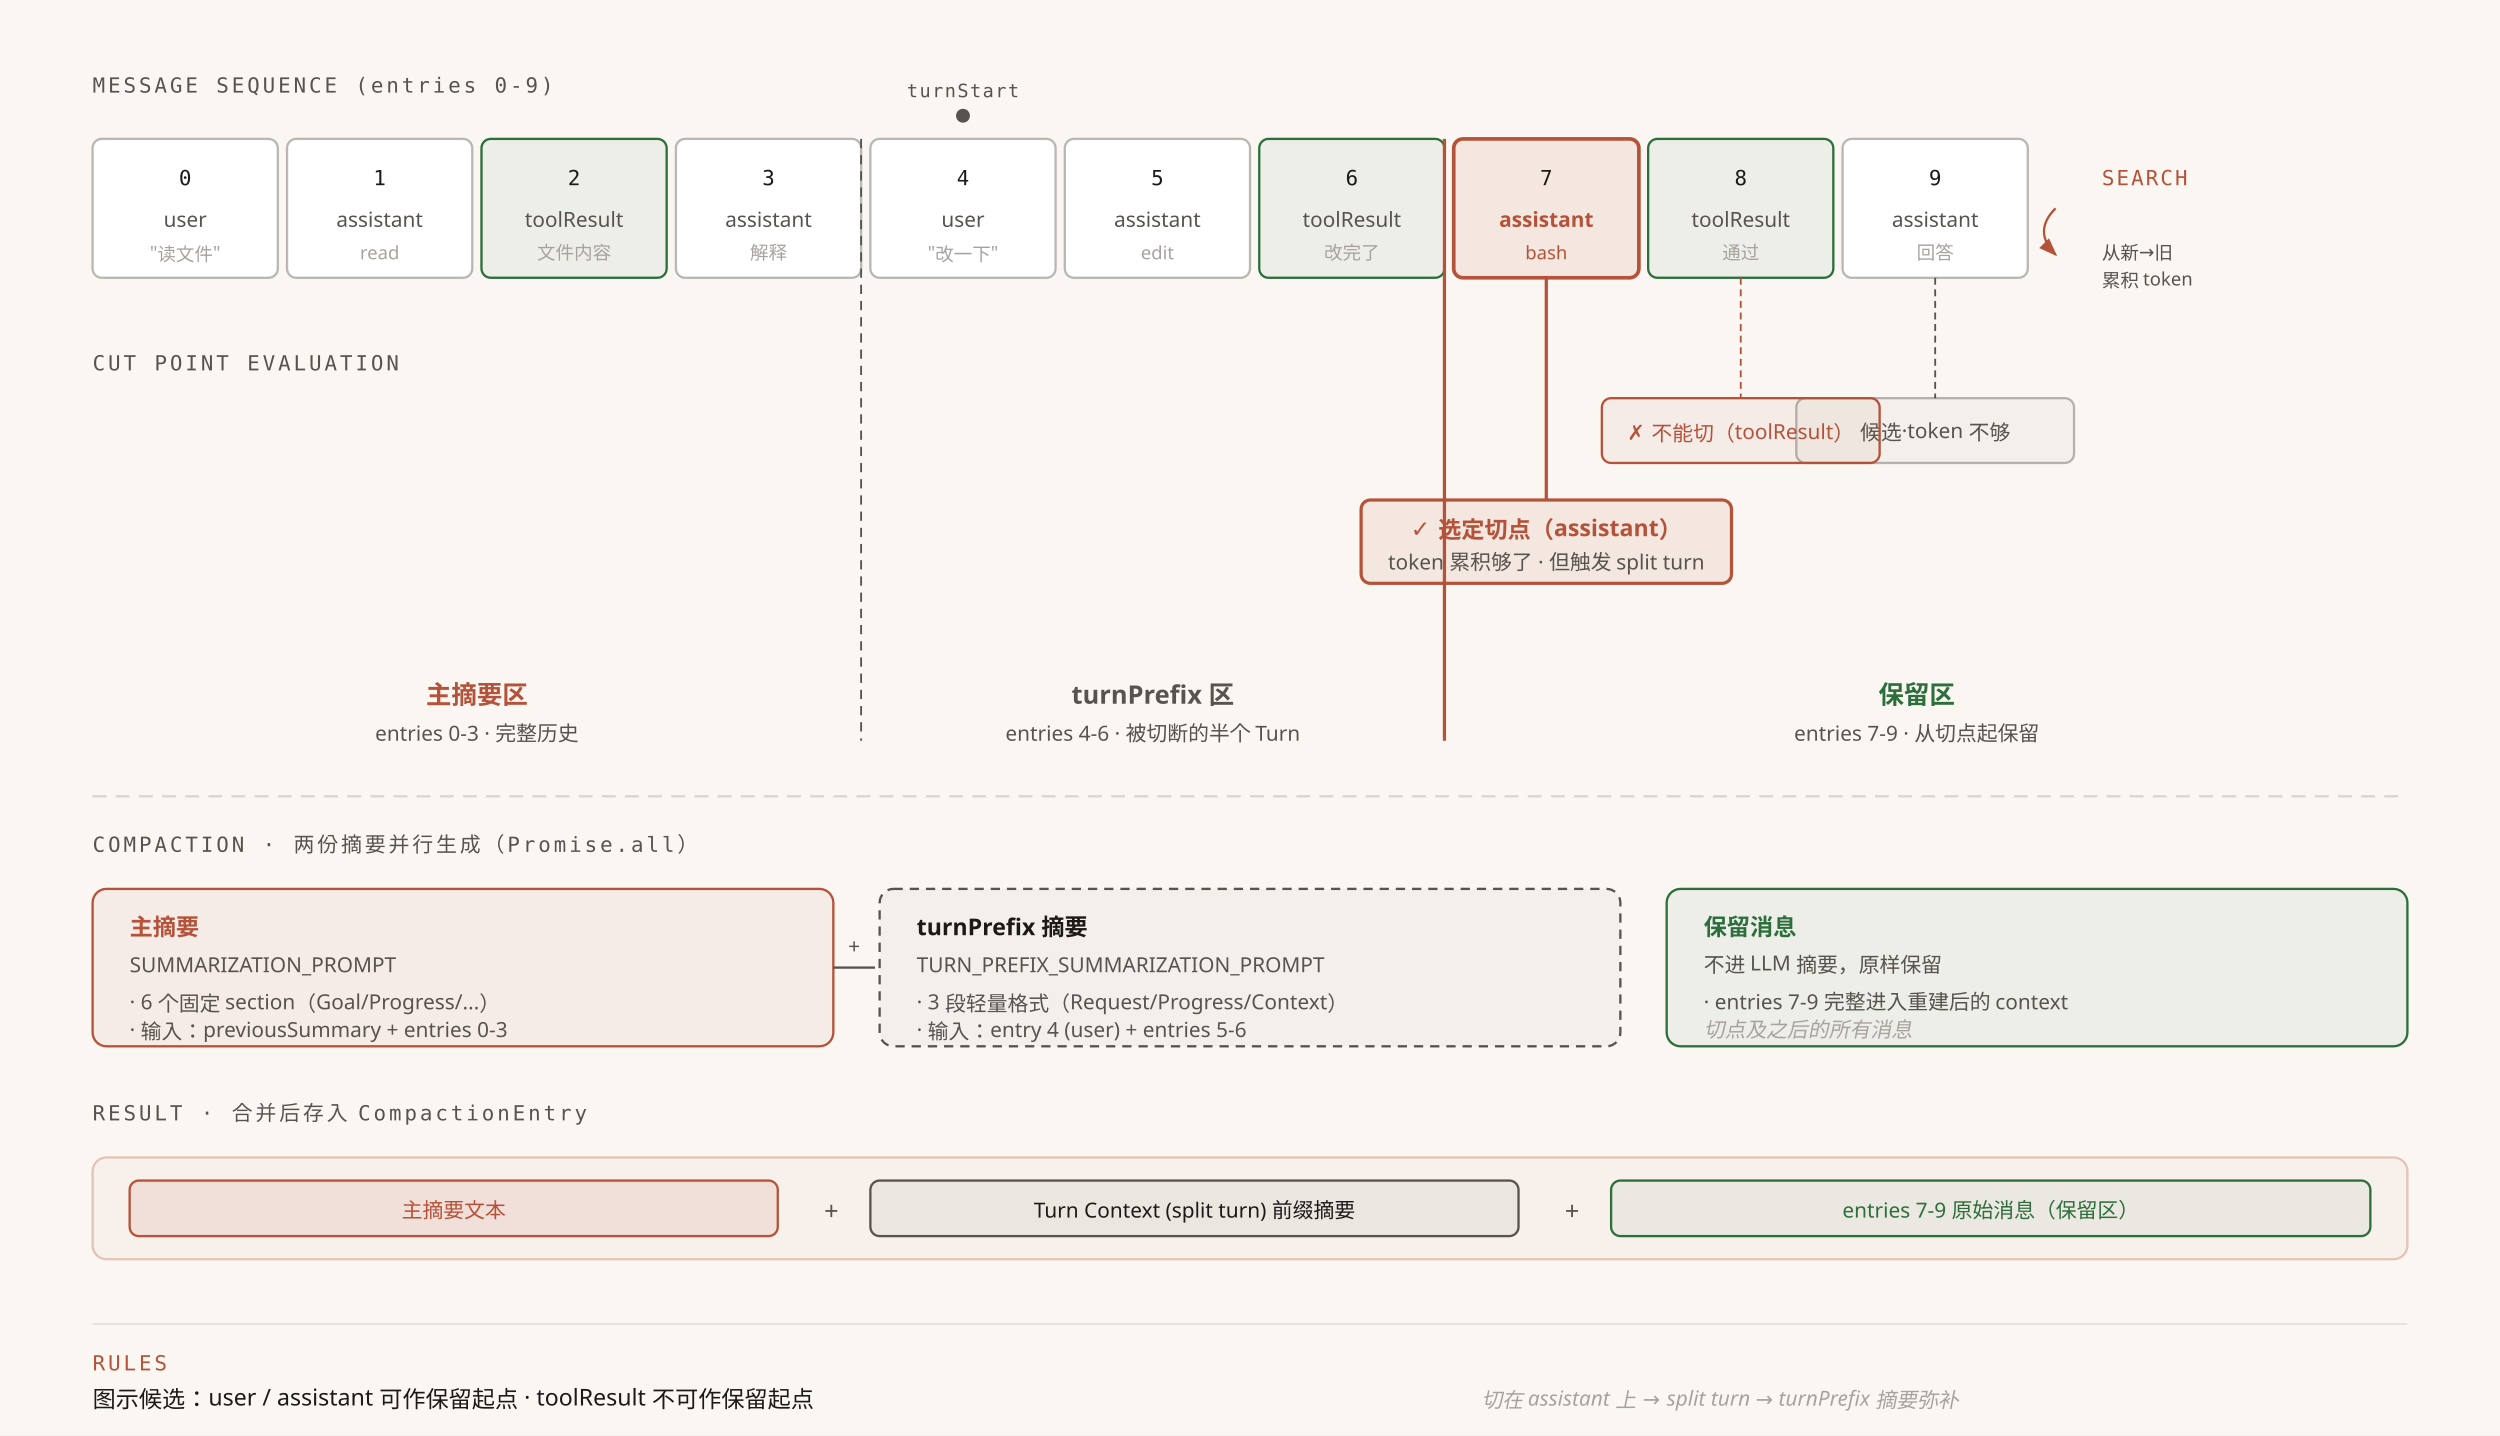
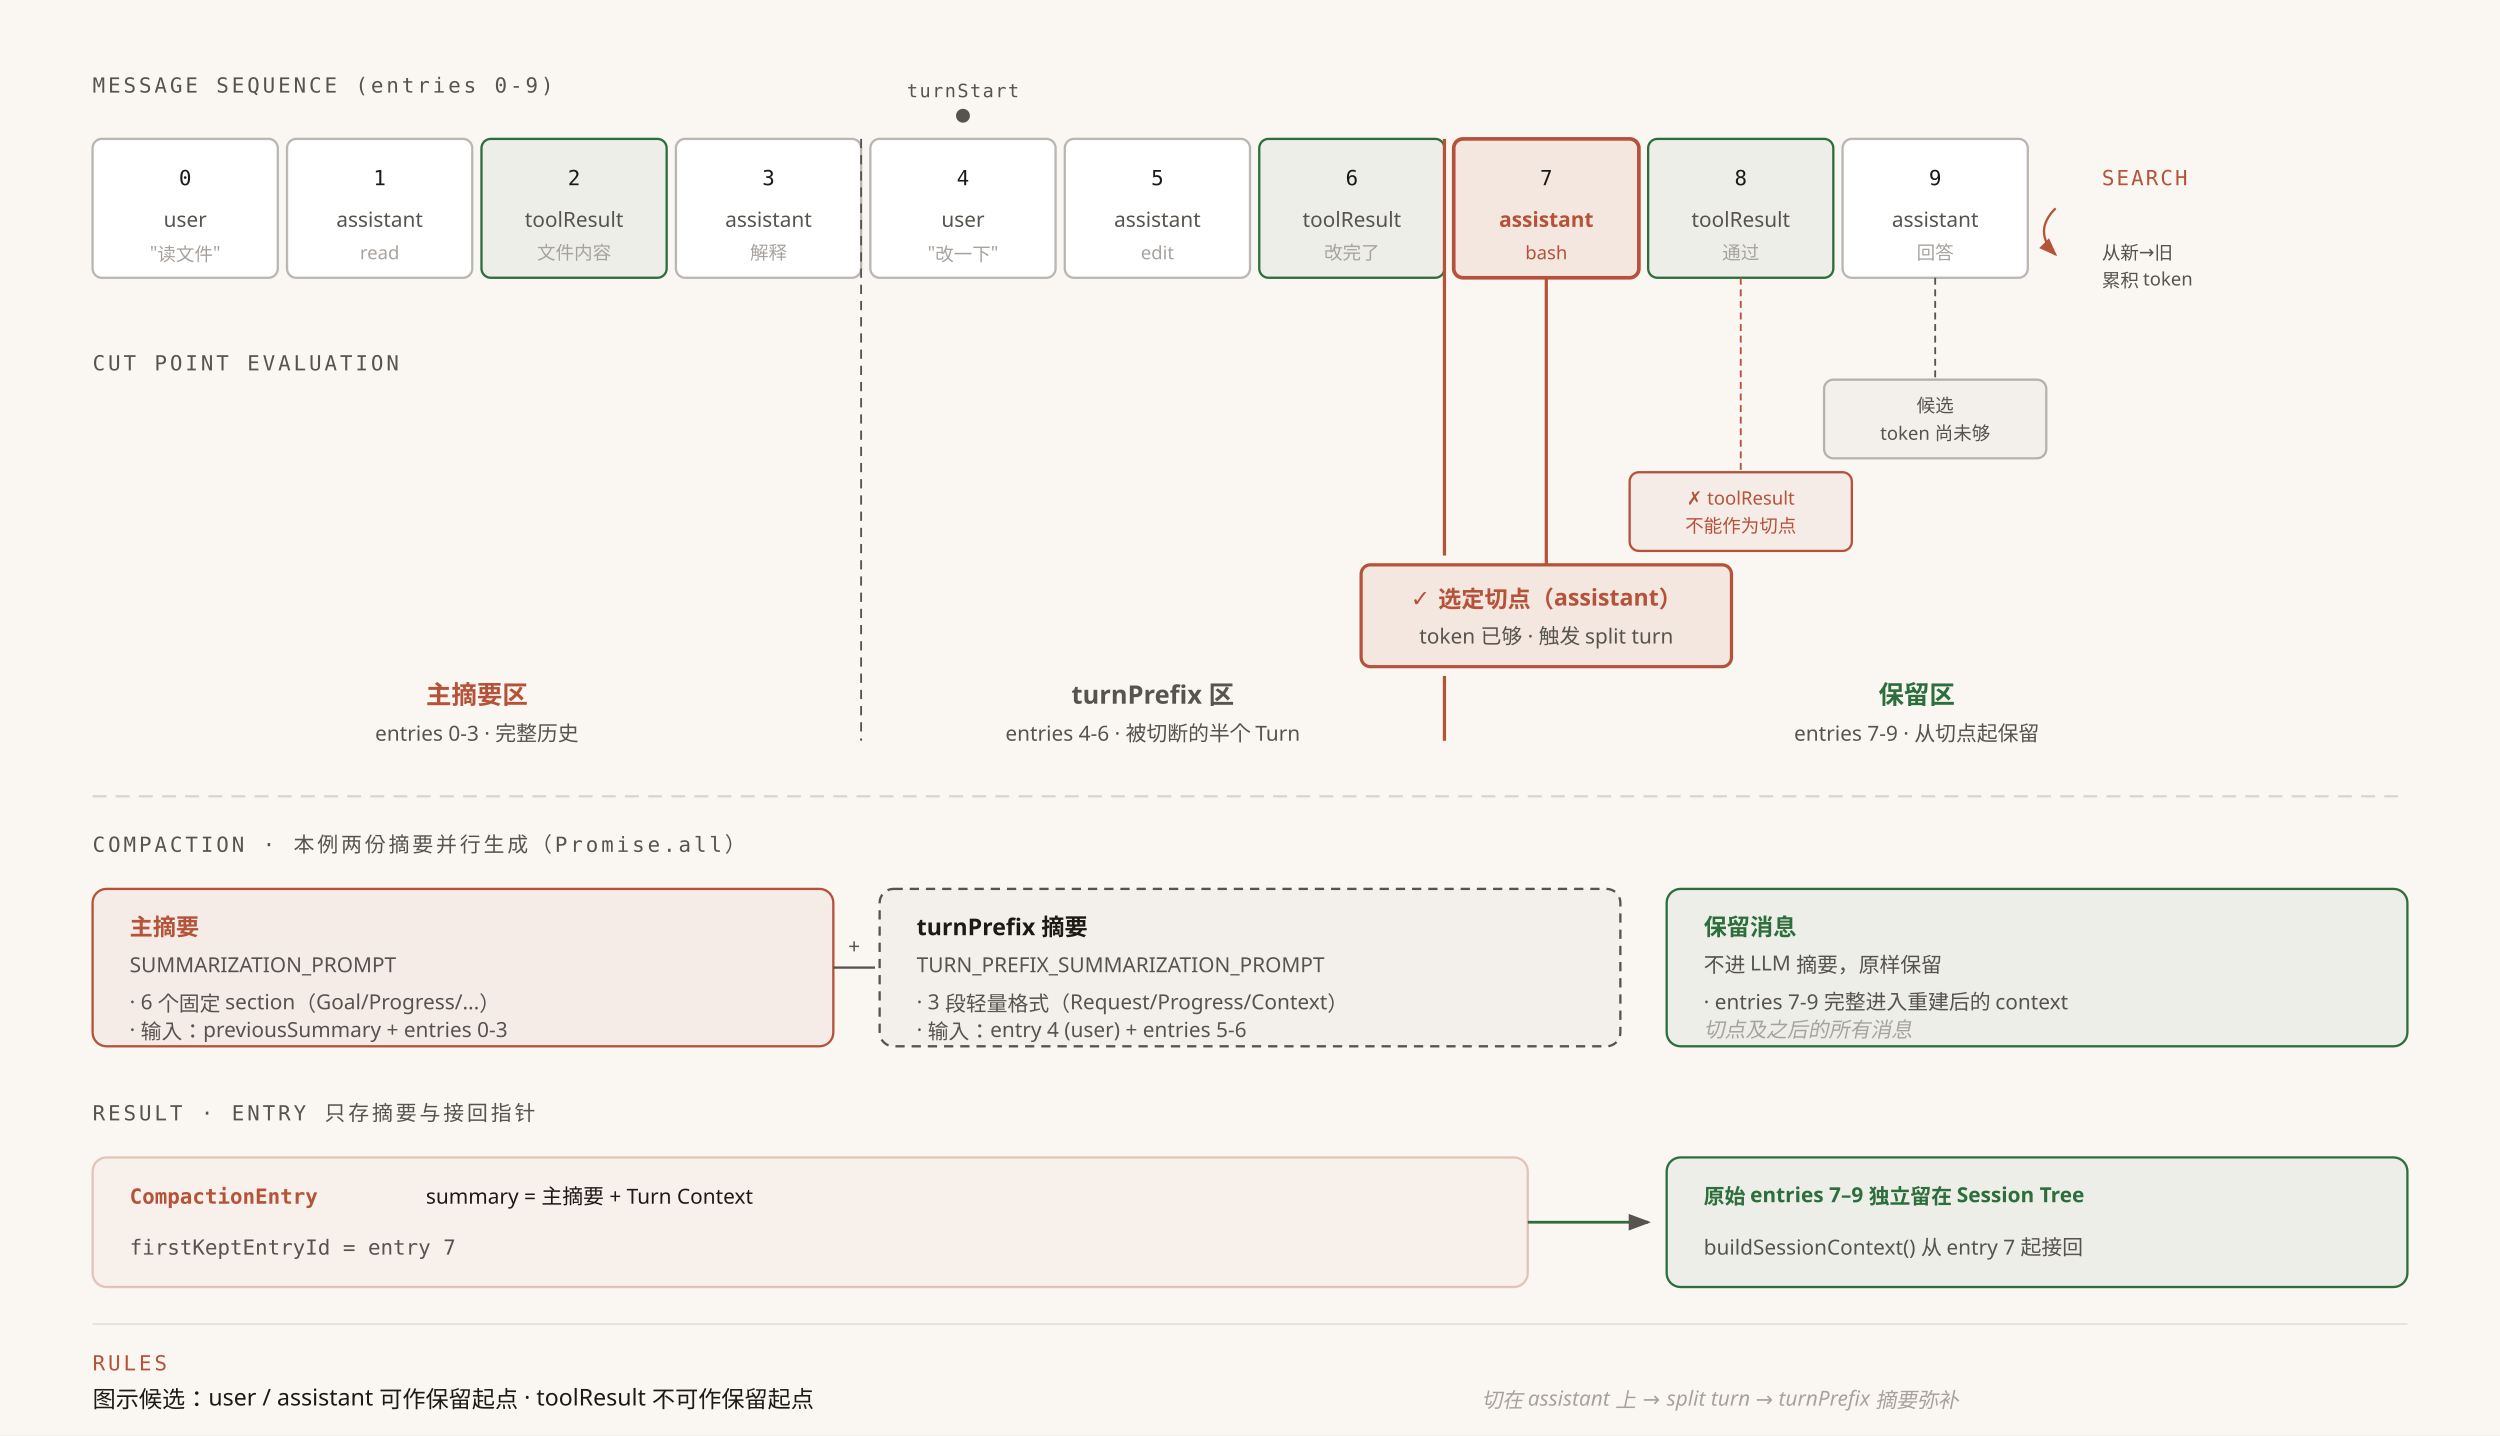
<svg xmlns="http://www.w3.org/2000/svg" viewBox="0 0 1080 620">
  <defs>
    <marker id="arrow" markerWidth="8" markerHeight="6" refX="7" refY="3" orient="auto">
      <polygon points="0 0, 8 3, 0 6" fill="#57534e" />
    </marker>
    <marker id="arrow-accent" markerWidth="8" markerHeight="6" refX="7" refY="3" orient="auto">
      <polygon points="0 0, 8 3, 0 6" fill="#b5523a" />
    </marker>
  </defs>
  <rect width="1080" height="620" fill="#faf7f2" />
  <text x="40" y="40" fill="#57534e" font-size="9" font-family="'Geist Mono', monospace" letter-spacing="0.14em">MESSAGE SEQUENCE (entries 0-9)</text>
  <g>
    <rect x="40" y="60" width="80" height="60" rx="4" fill="#ffffff" stroke="rgba(28,25,23,0.30)" stroke-width="1" />
    <text x="80" y="80" fill="#1c1917" font-size="9" font-family="'Geist Mono', monospace" text-anchor="middle">0</text>
    <text x="80" y="98" fill="#57534e" font-size="9" font-family="'Geist', sans-serif" text-anchor="middle">user</text>
    <text x="80" y="112" fill="#a8a29e" font-size="8" font-family="'Geist', sans-serif" text-anchor="middle">"读文件"</text>
    <rect x="124" y="60" width="80" height="60" rx="4" fill="#ffffff" stroke="rgba(28,25,23,0.30)" stroke-width="1" />
    <text x="164" y="80" fill="#1c1917" font-size="9" font-family="'Geist Mono', monospace" text-anchor="middle">1</text>
    <text x="164" y="98" fill="#57534e" font-size="9" font-family="'Geist', sans-serif" text-anchor="middle">assistant</text>
    <text x="164" y="112" fill="#a8a29e" font-size="8" font-family="'Geist', sans-serif" text-anchor="middle">read</text>
    <rect x="208" y="60" width="80" height="60" rx="4" fill="rgba(45,110,60,0.06)" stroke="#2d6e3c" stroke-width="1" />
    <text x="248" y="80" fill="#1c1917" font-size="9" font-family="'Geist Mono', monospace" text-anchor="middle">2</text>
    <text x="248" y="98" fill="#57534e" font-size="9" font-family="'Geist', sans-serif" text-anchor="middle">toolResult</text>
    <text x="248" y="112" fill="#a8a29e" font-size="8" font-family="'Geist', sans-serif" text-anchor="middle">文件内容</text>
    <rect x="292" y="60" width="80" height="60" rx="4" fill="#ffffff" stroke="rgba(28,25,23,0.30)" stroke-width="1" />
    <text x="332" y="80" fill="#1c1917" font-size="9" font-family="'Geist Mono', monospace" text-anchor="middle">3</text>
    <text x="332" y="98" fill="#57534e" font-size="9" font-family="'Geist', sans-serif" text-anchor="middle">assistant</text>
    <text x="332" y="112" fill="#a8a29e" font-size="8" font-family="'Geist', sans-serif" text-anchor="middle">解释</text>
    <rect x="376" y="60" width="80" height="60" rx="4" fill="#ffffff" stroke="rgba(28,25,23,0.30)" stroke-width="1" />
    <text x="416" y="80" fill="#1c1917" font-size="9" font-family="'Geist Mono', monospace" text-anchor="middle">4</text>
    <text x="416" y="98" fill="#57534e" font-size="9" font-family="'Geist', sans-serif" text-anchor="middle">user</text>
    <text x="416" y="112" fill="#a8a29e" font-size="8" font-family="'Geist', sans-serif" text-anchor="middle">"改一下"</text>
    <circle cx="416" cy="50" r="3" fill="#57534e" />
    <text x="416" y="42" fill="#57534e" font-size="8" font-family="'Geist Mono', monospace" text-anchor="middle" letter-spacing="0.08em">turnStart</text>
    <rect x="460" y="60" width="80" height="60" rx="4" fill="#ffffff" stroke="rgba(28,25,23,0.30)" stroke-width="1" />
    <text x="500" y="80" fill="#1c1917" font-size="9" font-family="'Geist Mono', monospace" text-anchor="middle">5</text>
    <text x="500" y="98" fill="#57534e" font-size="9" font-family="'Geist', sans-serif" text-anchor="middle">assistant</text>
    <text x="500" y="112" fill="#a8a29e" font-size="8" font-family="'Geist', sans-serif" text-anchor="middle">edit</text>
    <rect x="544" y="60" width="80" height="60" rx="4" fill="rgba(45,110,60,0.06)" stroke="#2d6e3c" stroke-width="1" />
    <text x="584" y="80" fill="#1c1917" font-size="9" font-family="'Geist Mono', monospace" text-anchor="middle">6</text>
    <text x="584" y="98" fill="#57534e" font-size="9" font-family="'Geist', sans-serif" text-anchor="middle">toolResult</text>
    <text x="584" y="112" fill="#a8a29e" font-size="8" font-family="'Geist', sans-serif" text-anchor="middle">改完了</text>
    <rect x="628" y="60" width="80" height="60" rx="4" fill="rgba(181,82,58,0.10)" stroke="#b5523a" stroke-width="1.6" />
    <text x="668" y="80" fill="#1c1917" font-size="9" font-family="'Geist Mono', monospace" text-anchor="middle">7</text>
    <text x="668" y="98" fill="#b5523a" font-size="9" font-weight="600" font-family="'Geist', sans-serif" text-anchor="middle">assistant</text>
    <text x="668" y="112" fill="#b5523a" font-size="8" font-family="'Geist', sans-serif" text-anchor="middle">bash</text>
    <rect x="712" y="60" width="80" height="60" rx="4" fill="rgba(45,110,60,0.06)" stroke="#2d6e3c" stroke-width="1" />
    <text x="752" y="80" fill="#1c1917" font-size="9" font-family="'Geist Mono', monospace" text-anchor="middle">8</text>
    <text x="752" y="98" fill="#57534e" font-size="9" font-family="'Geist', sans-serif" text-anchor="middle">toolResult</text>
    <text x="752" y="112" fill="#a8a29e" font-size="8" font-family="'Geist', sans-serif" text-anchor="middle">通过</text>
    <rect x="796" y="60" width="80" height="60" rx="4" fill="#ffffff" stroke="rgba(28,25,23,0.30)" stroke-width="1" />
    <text x="836" y="80" fill="#1c1917" font-size="9" font-family="'Geist Mono', monospace" text-anchor="middle">9</text>
    <text x="836" y="98" fill="#57534e" font-size="9" font-family="'Geist', sans-serif" text-anchor="middle">assistant</text>
    <text x="836" y="112" fill="#a8a29e" font-size="8" font-family="'Geist', sans-serif" text-anchor="middle">回答</text>
  </g>
  <text x="908" y="80" fill="#b5523a" font-size="9" font-family="'Geist Mono', monospace" letter-spacing="0.10em">SEARCH</text>
  <path d="M 888 90 Q 878 100 888 110" fill="none" stroke="#b5523a" stroke-width="1" marker-end="url(#arrow-accent)" />
  <text x="908" y="112" fill="#57534e" font-size="8" font-family="'Geist', sans-serif">从新→旧</text>
  <text x="908" y="124" fill="#57534e" font-size="8" font-family="'Geist', sans-serif">累积 token</text>
  <text x="40" y="160" fill="#57534e" font-size="9" font-family="'Geist Mono', monospace" letter-spacing="0.14em">CUT POINT EVALUATION</text>
-   <line x1="836" y1="120" x2="836" y2="172" stroke="#57534e" stroke-width="0.8" stroke-dasharray="3,2" />
-   <rect x="776" y="172" width="120" height="28" rx="4" fill="rgba(28,25,23,0.03)" stroke="rgba(28,25,23,0.30)" stroke-width="1" />
-   <text x="836" y="190" fill="#57534e" font-size="9" font-family="'Geist', sans-serif" text-anchor="middle">候选·token 不够</text>
-   <line x1="752" y1="120" x2="752" y2="172" stroke="#b5523a" stroke-width="0.8" stroke-dasharray="3,2" />
-   <rect x="692" y="172" width="120" height="28" rx="4" fill="rgba(181,82,58,0.06)" stroke="#b5523a" stroke-width="1" />
-   <text x="752" y="190" fill="#b5523a" font-size="9" font-family="'Geist', sans-serif" text-anchor="middle">✗ 不能切（toolResult）</text>
-   <line x1="668" y1="120" x2="668" y2="216" stroke="#b5523a" stroke-width="1.4" />
-   <rect x="588" y="216" width="160" height="36" rx="4" fill="rgba(181,82,58,0.10)" stroke="#b5523a" stroke-width="1.4" />
-   <text x="668" y="232" fill="#b5523a" font-size="10" font-weight="600" font-family="'Geist', sans-serif" text-anchor="middle">✓ 选定切点（assistant）</text>
-   <text x="668" y="246" fill="#57534e" font-size="9" font-family="'Geist', sans-serif" text-anchor="middle">token 累积够了 · 但触发 split turn</text>
+   <line x1="836" y1="120" x2="836" y2="164" stroke="#57534e" stroke-width="0.8" stroke-dasharray="3,2" />
+   <rect x="788" y="164" width="96" height="34" rx="4" fill="rgba(28,25,23,0.03)" stroke="rgba(28,25,23,0.30)" stroke-width="1" />
+   <text x="836" y="178" fill="#57534e" font-size="8" font-family="'Geist', sans-serif" text-anchor="middle">候选</text>
+   <text x="836" y="190" fill="#57534e" font-size="8" font-family="'Geist', sans-serif" text-anchor="middle">token 尚未够</text>
+   <line x1="752" y1="120" x2="752" y2="204" stroke="#b5523a" stroke-width="0.8" stroke-dasharray="3,2" />
+   <rect x="704" y="204" width="96" height="34" rx="4" fill="rgba(181,82,58,0.06)" stroke="#b5523a" stroke-width="1" />
+   <text x="752" y="218" fill="#b5523a" font-size="8" font-family="'Geist', sans-serif" text-anchor="middle">✗ toolResult</text>
+   <text x="752" y="230" fill="#b5523a" font-size="8" font-family="'Geist', sans-serif" text-anchor="middle">不能作为切点</text>
+   <line x1="668" y1="120" x2="668" y2="244" stroke="#b5523a" stroke-width="1.4" />
+   <rect x="588" y="244" width="160" height="44" rx="4" fill="rgba(181,82,58,0.10)" stroke="#b5523a" stroke-width="1.4" />
+   <text x="668" y="262" fill="#b5523a" font-size="10" font-weight="600" font-family="'Geist', sans-serif" text-anchor="middle">✓ 选定切点（assistant）</text>
+   <text x="668" y="278" fill="#57534e" font-size="9" font-family="'Geist', sans-serif" text-anchor="middle">token 已够 · 触发 split turn</text>
  <line x1="372" y1="60" x2="372" y2="320" stroke="#57534e" stroke-width="0.8" stroke-dasharray="4,3" />
-   <line x1="624" y1="60" x2="624" y2="320" stroke="#b5523a" stroke-width="1.4" />
+   <line x1="624" y1="60" x2="624" y2="240" stroke="#b5523a" stroke-width="1.4" />
+   <line x1="624" y1="292" x2="624" y2="320" stroke="#b5523a" stroke-width="1.4" />
  <text x="206" y="304" fill="#b5523a" font-size="11" font-weight="600" font-family="'Geist', sans-serif" text-anchor="middle">
      主摘要区
    </text>
  <text x="206" y="320" fill="#57534e" font-size="9" font-family="'Geist', sans-serif" text-anchor="middle">
      entries 0-3 · 完整历史
    </text>
  <text x="498" y="304" fill="#57534e" font-size="11" font-weight="600" font-family="'Geist', sans-serif" text-anchor="middle">
      turnPrefix 区
    </text>
  <text x="498" y="320" fill="#57534e" font-size="9" font-family="'Geist', sans-serif" text-anchor="middle">
      entries 4-6 · 被切断的半个 Turn
    </text>
  <text x="828" y="304" fill="#2d6e3c" font-size="11" font-weight="600" font-family="'Geist', sans-serif" text-anchor="middle">
      保留区
    </text>
  <text x="828" y="320" fill="#57534e" font-size="9" font-family="'Geist', sans-serif" text-anchor="middle">
      entries 7-9 · 从切点起保留
    </text>
  <line x1="40" y1="344" x2="1040" y2="344" stroke="rgba(28,25,23,0.15)" stroke-width="1" stroke-dasharray="6,4" />
-   <text x="40" y="368" fill="#57534e" font-size="9" font-family="'Geist Mono', monospace" letter-spacing="0.14em">COMPACTION · 两份摘要并行生成（Promise.all）</text>
+   <text x="40" y="368" fill="#57534e" font-size="9" font-family="'Geist Mono', monospace" letter-spacing="0.14em">COMPACTION · 本例两份摘要并行生成（Promise.all）</text>
  <rect x="40" y="384" width="320" height="68" rx="6" fill="rgba(181,82,58,0.06)" stroke="#b5523a" stroke-width="1" />
  <text x="56" y="404" fill="#b5523a" font-size="10" font-weight="600" font-family="'Geist', sans-serif">主摘要</text>
  <text x="56" y="420" fill="#57534e" font-size="9" font-family="'Geist', sans-serif">SUMMARIZATION_PROMPT</text>
  <text x="56" y="436" fill="#57534e" font-size="9" font-family="'Geist', sans-serif">· 6 个固定 section（Goal/Progress/...）</text>
  <text x="56" y="448" fill="#57534e" font-size="9" font-family="'Geist', sans-serif">· 输入：previousSummary + entries 0-3</text>
  <rect x="380" y="384" width="320" height="68" rx="6" fill="rgba(28,25,23,0.03)" stroke="#57534e" stroke-width="1" stroke-dasharray="4,3" />
  <text x="396" y="404" fill="#1c1917" font-size="10" font-weight="600" font-family="'Geist', sans-serif">turnPrefix 摘要</text>
  <text x="396" y="420" fill="#57534e" font-size="9" font-family="'Geist', sans-serif">TURN_PREFIX_SUMMARIZATION_PROMPT</text>
  <text x="396" y="436" fill="#57534e" font-size="9" font-family="'Geist', sans-serif">· 3 段轻量格式（Request/Progress/Context）</text>
  <text x="396" y="448" fill="#57534e" font-size="9" font-family="'Geist', sans-serif">· 输入：entry 4 (user) + entries 5-6</text>
  <rect x="720" y="384" width="320" height="68" rx="6" fill="rgba(45,110,60,0.06)" stroke="#2d6e3c" stroke-width="1" />
  <text x="736" y="404" fill="#2d6e3c" font-size="10" font-weight="600" font-family="'Geist', sans-serif">保留消息</text>
  <text x="736" y="420" fill="#57534e" font-size="9" font-family="'Geist', sans-serif">不进 LLM 摘要，原样保留</text>
  <text x="736" y="436" fill="#57534e" font-size="9" font-family="'Geist', sans-serif">· entries 7-9 完整进入重建后的 context</text>
  <text x="736" y="448" fill="#a8a29e" font-size="9" font-family="'Geist', sans-serif" font-style="italic">切点及之后的所有消息</text>
  <line x1="360" y1="418" x2="378" y2="418" stroke="#57534e" stroke-width="1" />
  <text x="369" y="412" fill="#57534e" font-size="9" font-family="'Geist', sans-serif" text-anchor="middle">+</text>
-   <text x="40" y="484" fill="#57534e" font-size="9" font-family="'Geist Mono', monospace" letter-spacing="0.14em">RESULT · 合并后存入 CompactionEntry</text>
-   <rect x="40" y="500" width="1000" height="44" rx="6" fill="rgba(181,82,58,0.04)" stroke="rgba(181,82,58,0.30)" stroke-width="1" />
-   <rect x="56" y="510" width="280" height="24" rx="4" fill="rgba(181,82,58,0.10)" stroke="#b5523a" stroke-width="1" />
-   <text x="196" y="526" fill="#b5523a" font-size="9" font-family="'Geist', sans-serif" text-anchor="middle">主摘要文本</text>
-   <text x="356" y="527" fill="#57534e" font-size="11" font-family="'Geist', sans-serif">+</text>
-   <rect x="376" y="510" width="280" height="24" rx="4" fill="rgba(28,25,23,0.05)" stroke="#57534e" stroke-width="1" />
-   <text x="516" y="526" fill="#1c1917" font-size="9" font-family="'Geist', sans-serif" text-anchor="middle">Turn Context (split turn) 前缀摘要</text>
-   <text x="676" y="527" fill="#57534e" font-size="11" font-family="'Geist', sans-serif">+</text>
-   <rect x="696" y="510" width="328" height="24" rx="4" fill="rgba(45,110,60,0.06)" stroke="#2d6e3c" stroke-width="1" />
-   <text x="860" y="526" fill="#2d6e3c" font-size="9" font-family="'Geist', sans-serif" text-anchor="middle">entries 7-9 原始消息（保留区）</text>
+   <text x="40" y="484" fill="#57534e" font-size="9" font-family="'Geist Mono', monospace" letter-spacing="0.14em">RESULT · ENTRY 只存摘要与接回指针</text>
+   <rect x="40" y="500" width="620" height="56" rx="6" fill="rgba(181,82,58,0.04)" stroke="rgba(181,82,58,0.30)" stroke-width="1" />
+   <text x="56" y="520" fill="#b5523a" font-size="9" font-weight="600" font-family="'Geist Mono', monospace">CompactionEntry</text>
+   <text x="184" y="520" fill="#1c1917" font-size="9" font-family="'Geist', sans-serif">summary = 主摘要 + Turn Context</text>
+   <text x="56" y="542" fill="#57534e" font-size="9" font-family="'Geist Mono', monospace">firstKeptEntryId = entry 7</text>
+   <line x1="660" y1="528" x2="712" y2="528" stroke="#2d6e3c" stroke-width="1.2" marker-end="url(#arrow)" />
+   <rect x="720" y="500" width="320" height="56" rx="6" fill="rgba(45,110,60,0.06)" stroke="#2d6e3c" stroke-width="1" />
+   <text x="736" y="520" fill="#2d6e3c" font-size="9" font-weight="600" font-family="'Geist', sans-serif">原始 entries 7–9 独立留在 Session Tree</text>
+   <text x="736" y="542" fill="#57534e" font-size="9" font-family="'Geist', sans-serif">buildSessionContext() 从 entry 7 起接回</text>
  <line x1="40" y1="572" x2="1040" y2="572" stroke="rgba(28,25,23,0.10)" stroke-width="0.8" />
  <text x="40" y="592" fill="#b5523a" font-size="9" font-family="'Geist Mono', monospace" letter-spacing="0.14em">RULES</text>
  <text x="40" y="608" fill="#1c1917" font-size="10" font-family="'Geist', sans-serif">
      图示候选：user / assistant 可作保留起点 · toolResult 不可作保留起点
    </text>
  <text x="640" y="608" fill="#a8a29e" font-size="9" font-family="'Geist', sans-serif" font-style="italic">
      切在 assistant 上 → split turn → turnPrefix 摘要弥补
    </text>
</svg>
